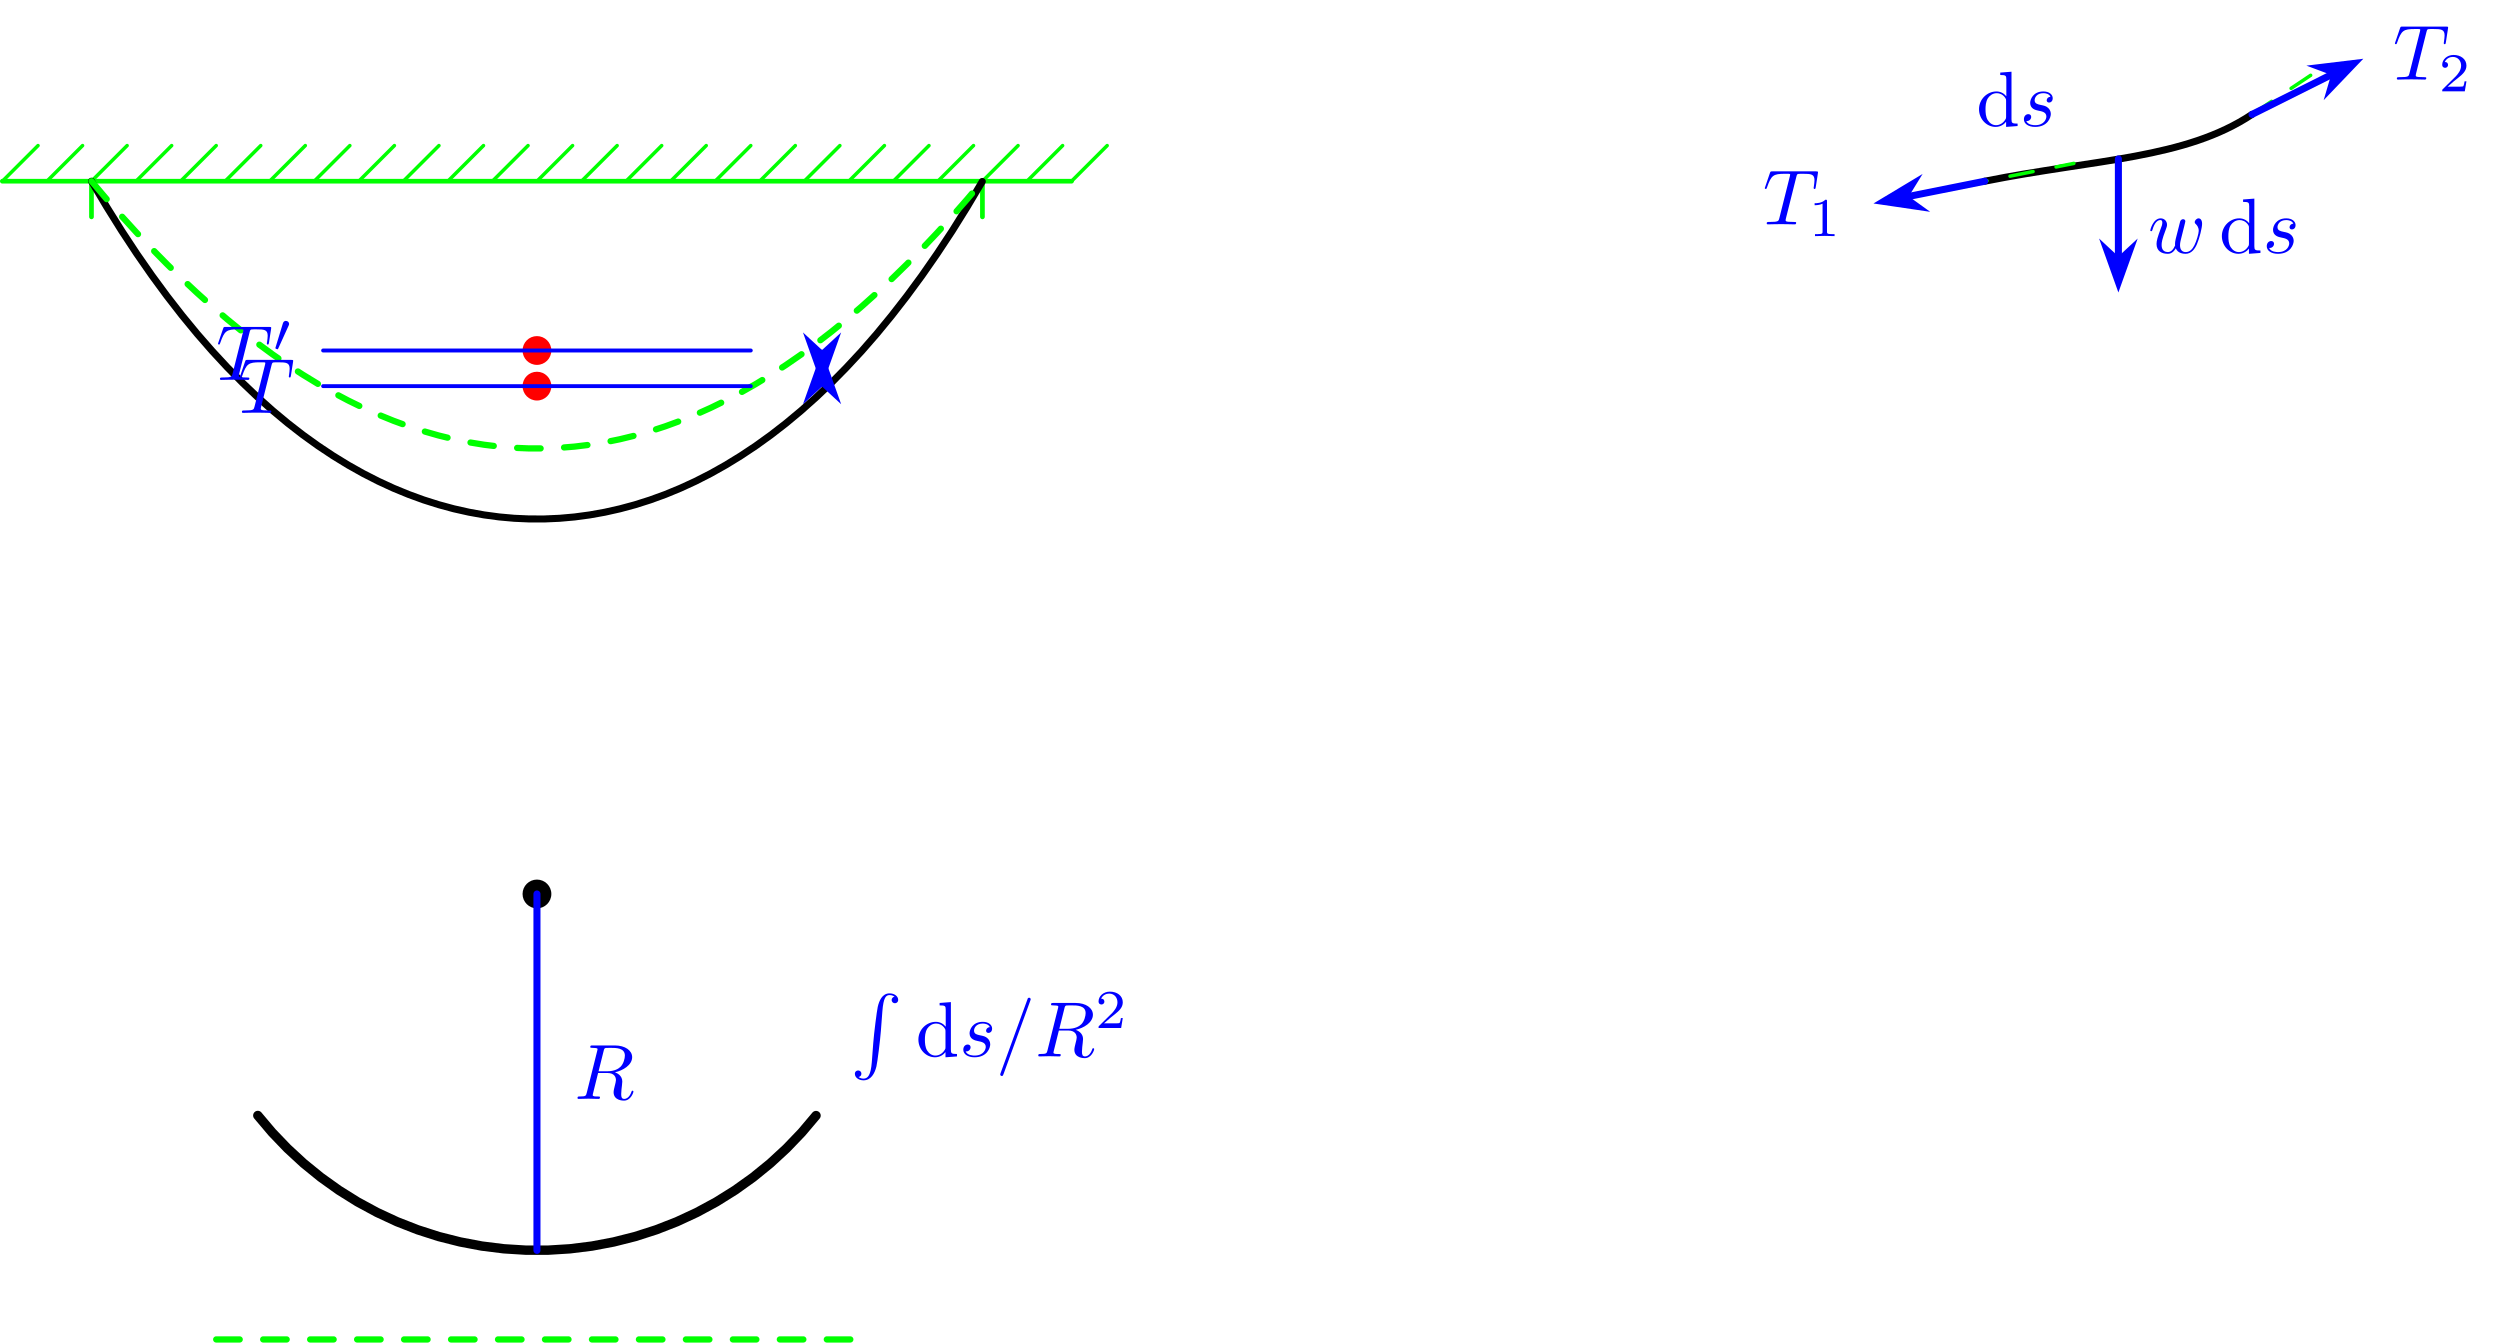
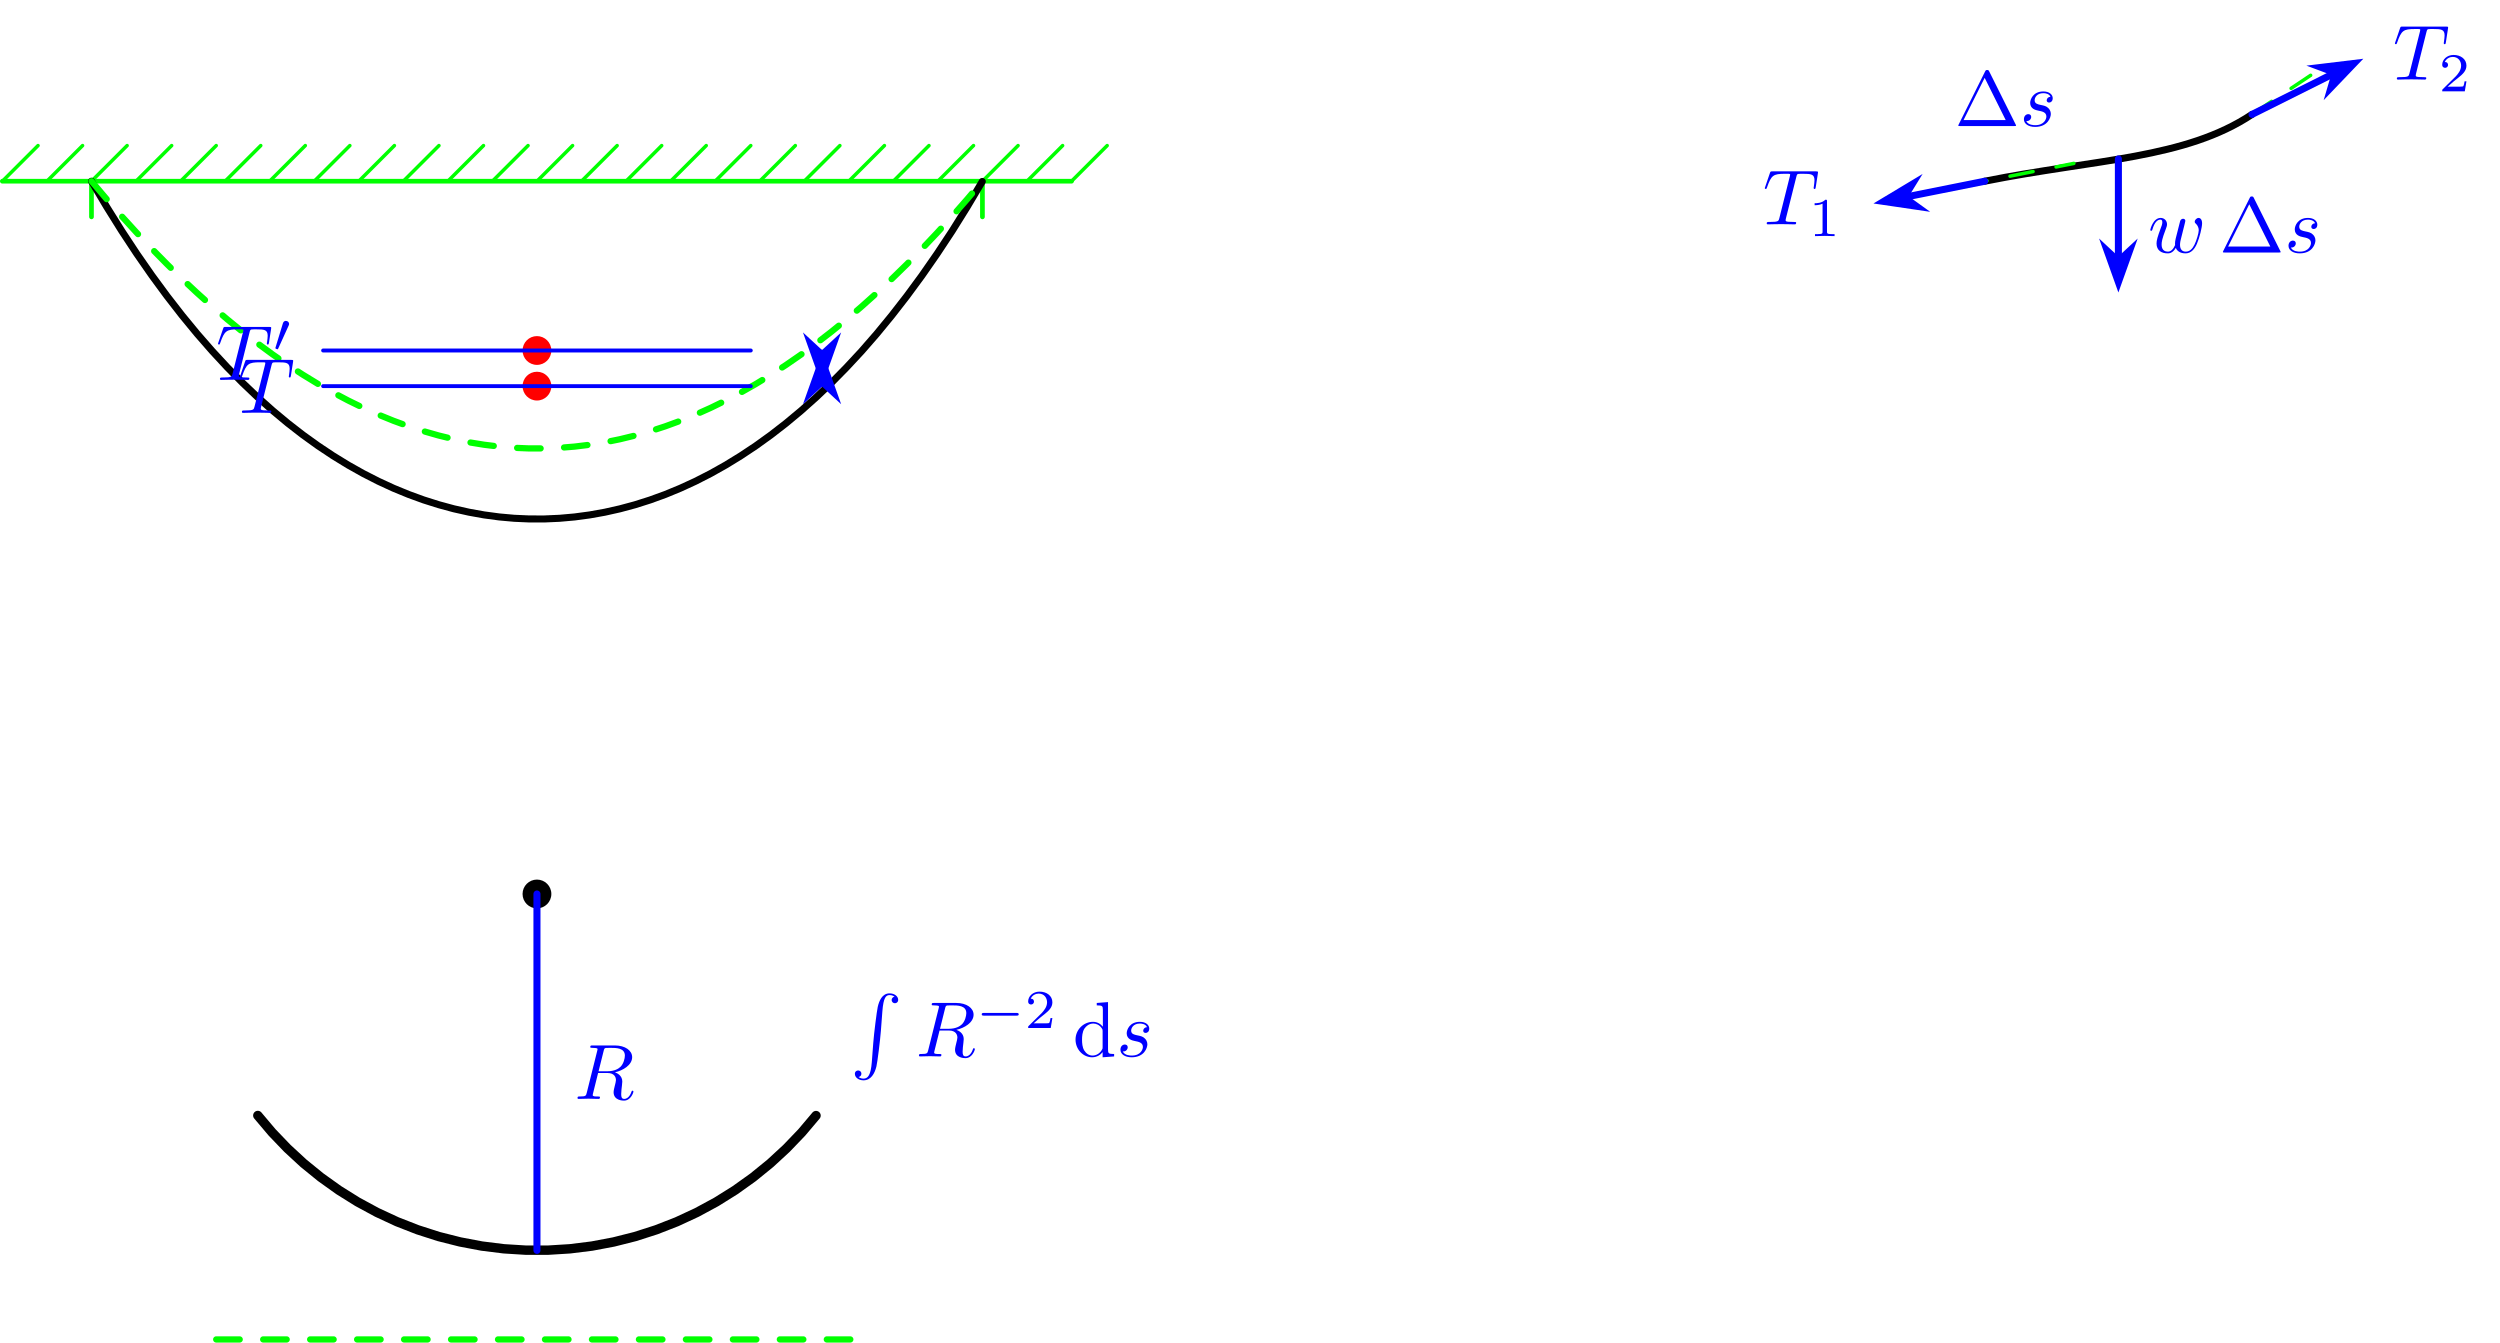
<svg xmlns="http://www.w3.org/2000/svg" xmlns:xlink="http://www.w3.org/1999/xlink" version="1.1" width="429.51pt" height="230.66pt" viewBox="-72 -72 318.152 170.862">
  <defs>
+     <path id="t-r51-nosilci-hi-5-g0-0" d="M5.189-1.576C5.3-1.576 5.467-1.576 5.467-1.743C5.467-1.918 5.307-1.918 5.189-1.918H1.032C.921-1.918 .753-1.918 .753-1.75C.753-1.576 .914-1.576 1.032-1.576H5.189Z" />
    <path id="t-r51-nosilci-hi-5-g0-48" d="M2.022-3.292C2.078-3.41 2.085-3.466 2.085-3.515C2.085-3.731 1.89-3.898 1.674-3.898C1.409-3.898 1.325-3.682 1.29-3.571L.37-.551C.363-.537 .335-.446 .335-.439C.335-.356 .551-.286 .607-.286C.656-.286 .663-.3 .711-.404L2.022-3.292Z" />
-     <path id="t-r51-nosilci-hi-5-g1-61" d="M4.374-7.093C4.423-7.223 4.423-7.263 4.423-7.273C4.423-7.382 4.334-7.472 4.224-7.472C4.154-7.472 4.085-7.442 4.055-7.382L.598 2.112C.548 2.242 .548 2.281 .548 2.291C.548 2.401 .638 2.491 .747 2.491C.877 2.491 .907 2.421 .966 2.252L4.374-7.093Z" />
    <path id="t-r51-nosilci-hi-5-g1-82" d="M3.736-6.117C3.796-6.356 3.826-6.456 4.015-6.486C4.105-6.496 4.423-6.496 4.623-6.496C5.33-6.496 6.436-6.496 6.436-5.509C6.436-5.171 6.276-4.483 5.888-4.095C5.629-3.836 5.101-3.517 4.204-3.517H3.088L3.736-6.117ZM5.171-3.387C6.177-3.606 7.362-4.304 7.362-5.31C7.362-6.167 6.466-6.804 5.161-6.804H2.321C2.122-6.804 2.032-6.804 2.032-6.605C2.032-6.496 2.122-6.496 2.311-6.496C2.331-6.496 2.521-6.496 2.69-6.476C2.869-6.456 2.959-6.446 2.959-6.316C2.959-6.276 2.949-6.247 2.919-6.127L1.584-.777C1.484-.389 1.465-.309 .677-.309C.498-.309 .408-.309 .408-.11C.408 0 .528 0 .548 0C.827 0 1.524-.03 1.803-.03S2.79 0 3.068 0C3.148 0 3.268 0 3.268-.199C3.268-.309 3.178-.309 2.989-.309C2.62-.309 2.341-.309 2.341-.488C2.341-.548 2.361-.598 2.371-.658L3.029-3.298H4.214C5.121-3.298 5.3-2.74 5.3-2.391C5.3-2.242 5.22-1.933 5.161-1.704C5.091-1.425 5.001-1.056 5.001-.857C5.001 .219 6.197 .219 6.326 .219C7.173 .219 7.522-.787 7.522-.927C7.522-1.046 7.412-1.046 7.402-1.046C7.313-1.046 7.293-.976 7.273-.907C7.024-.169 6.595 0 6.366 0C6.037 0 5.968-.219 5.968-.608C5.968-.917 6.027-1.425 6.067-1.743C6.087-1.883 6.107-2.072 6.107-2.212C6.107-2.979 5.44-3.288 5.171-3.387Z" />
    <path id="t-r51-nosilci-hi-5-g1-84" d="M4.254-6.047C4.324-6.326 4.364-6.386 4.483-6.416C4.573-6.436 4.902-6.436 5.111-6.436C6.117-6.436 6.565-6.396 6.565-5.619C6.565-5.469 6.526-5.081 6.486-4.822C6.476-4.782 6.456-4.663 6.456-4.633C6.456-4.573 6.486-4.503 6.575-4.503C6.685-4.503 6.705-4.583 6.725-4.732L6.994-6.466C7.004-6.506 7.014-6.605 7.014-6.635C7.014-6.745 6.914-6.745 6.745-6.745H1.215C.976-6.745 .966-6.735 .897-6.545L.299-4.792C.289-4.772 .239-4.633 .239-4.613C.239-4.553 .289-4.503 .359-4.503C.458-4.503 .468-4.553 .528-4.712C1.066-6.257 1.325-6.436 2.8-6.436H3.188C3.467-6.436 3.467-6.396 3.467-6.316C3.467-6.257 3.437-6.137 3.427-6.107L2.092-.787C2.002-.418 1.973-.309 .907-.309C.548-.309 .488-.309 .488-.12C.488 0 .598 0 .658 0C.927 0 1.205-.02 1.474-.02C1.753-.02 2.042-.03 2.321-.03S2.879-.02 3.148-.02C3.437-.02 3.736 0 4.015 0C4.115 0 4.234 0 4.234-.199C4.234-.309 4.154-.309 3.895-.309C3.646-.309 3.517-.309 3.258-.329C2.969-.359 2.889-.389 2.889-.548C2.889-.558 2.889-.608 2.929-.757L4.254-6.047Z" />
    <path id="t-r51-nosilci-hi-5-g1-115" d="M3.895-3.726C3.616-3.716 3.417-3.497 3.417-3.278C3.417-3.138 3.507-2.989 3.726-2.989S4.184-3.158 4.184-3.547C4.184-3.995 3.756-4.403 2.999-4.403C1.684-4.403 1.315-3.387 1.315-2.949C1.315-2.172 2.052-2.022 2.341-1.963C2.859-1.863 3.377-1.753 3.377-1.205C3.377-.946 3.148-.11 1.953-.11C1.813-.11 1.046-.11 .817-.638C1.196-.588 1.445-.887 1.445-1.166C1.445-1.395 1.285-1.514 1.076-1.514C.817-1.514 .518-1.305 .518-.857C.518-.289 1.086 .11 1.943 .11C3.557 .11 3.945-1.096 3.945-1.544C3.945-1.903 3.756-2.152 3.636-2.271C3.367-2.55 3.078-2.6 2.64-2.69C2.281-2.77 1.883-2.839 1.883-3.288C1.883-3.577 2.122-4.184 2.999-4.184C3.248-4.184 3.746-4.115 3.895-3.726Z" />
    <path id="t-r51-nosilci-hi-5-g1-119" d="M4.603-3.377C4.653-3.597 4.752-3.965 4.752-4.025C4.752-4.204 4.613-4.294 4.463-4.294C4.344-4.294 4.164-4.214 4.095-4.015C4.065-3.945 3.597-2.042 3.527-1.783C3.457-1.484 3.437-1.305 3.437-1.126C3.437-1.016 3.437-.996 3.447-.946C3.218-.418 2.919-.11 2.531-.11C1.733-.11 1.733-.847 1.733-1.016C1.733-1.335 1.783-1.724 2.252-2.949C2.361-3.248 2.421-3.387 2.421-3.587C2.421-4.035 2.092-4.403 1.604-4.403C.658-4.403 .289-2.959 .289-2.869C.289-2.77 .389-2.77 .408-2.77C.508-2.77 .518-2.79 .568-2.949C.837-3.875 1.225-4.184 1.574-4.184C1.664-4.184 1.823-4.174 1.823-3.856C1.823-3.606 1.714-3.328 1.644-3.158C1.205-1.983 1.086-1.524 1.086-1.146C1.086-.239 1.753 .11 2.501 .11C2.67 .11 3.138 .11 3.537-.588C3.796 .05 4.483 .11 4.782 .11C5.529 .11 5.968-.518 6.227-1.116C6.565-1.893 6.884-3.228 6.884-3.706C6.884-4.254 6.615-4.403 6.446-4.403C6.197-4.403 5.948-4.144 5.948-3.925C5.948-3.796 6.007-3.736 6.097-3.656C6.207-3.547 6.456-3.288 6.456-2.809C6.456-2.471 6.167-1.494 5.908-.986C5.649-.458 5.3-.11 4.812-.11C4.344-.11 4.075-.408 4.075-.976C4.075-1.255 4.144-1.564 4.184-1.704L4.603-3.377Z" />
+     <path id="t-r51-nosilci-hi-5-g2-1" d="M4.403-6.954C4.334-7.083 4.314-7.133 4.144-7.133S3.955-7.083 3.885-6.954L.518-.199C.468-.11 .468-.09 .468-.08C.468 0 .528 0 .687 0H7.601C7.761 0 7.821 0 7.821-.08C7.821-.09 7.821-.11 7.771-.199L4.403-6.954ZM3.826-6.137L6.506-.757H1.136L3.826-6.137Z" />
    <path id="t-r51-nosilci-hi-5-g2-100" d="M3.786-.548V.11L5.25 0V-.309C4.553-.309 4.473-.379 4.473-.867V-6.914L3.039-6.804V-6.496C3.736-6.496 3.816-6.426 3.816-5.938V-3.786C3.527-4.144 3.098-4.403 2.56-4.403C1.385-4.403 .339-3.427 .339-2.142C.339-.877 1.315 .11 2.451 .11C3.088 .11 3.537-.229 3.786-.548ZM3.786-3.218V-1.176C3.786-.996 3.786-.976 3.676-.807C3.377-.329 2.929-.11 2.501-.11C2.052-.11 1.694-.369 1.455-.747C1.196-1.156 1.166-1.724 1.166-2.132C1.166-2.501 1.186-3.098 1.474-3.547C1.684-3.856 2.062-4.184 2.6-4.184C2.949-4.184 3.367-4.035 3.676-3.587C3.786-3.417 3.786-3.397 3.786-3.218Z" />
    <path id="t-r51-nosilci-hi-5-g3-49" d="M2.336-4.435C2.336-4.624 2.322-4.631 2.127-4.631C1.681-4.191 1.046-4.184 .76-4.184V-3.933C.928-3.933 1.388-3.933 1.771-4.129V-.572C1.771-.342 1.771-.251 1.074-.251H.809V0C.934-.007 1.792-.028 2.05-.028C2.267-.028 3.145-.007 3.299 0V-.251H3.034C2.336-.251 2.336-.342 2.336-.572V-4.435Z" />
    <path id="t-r51-nosilci-hi-5-g3-50" d="M3.522-1.269H3.285C3.264-1.116 3.194-.704 3.103-.635C3.048-.593 2.511-.593 2.413-.593H1.13C1.862-1.241 2.106-1.437 2.525-1.764C3.041-2.176 3.522-2.608 3.522-3.271C3.522-4.115 2.783-4.631 1.89-4.631C1.025-4.631 .439-4.024 .439-3.382C.439-3.027 .739-2.992 .809-2.992C.976-2.992 1.179-3.11 1.179-3.361C1.179-3.487 1.13-3.731 .767-3.731C.983-4.226 1.458-4.38 1.785-4.38C2.483-4.38 2.845-3.836 2.845-3.271C2.845-2.664 2.413-2.183 2.19-1.932L.509-.272C.439-.209 .439-.195 .439 0H3.313L3.522-1.269Z" />
    <path id="t-r51-nosilci-hi-5-g4-82" d="M2.71 8.767C2.58 10.401 2.222 10.849 1.654 10.849C1.524 10.849 1.225 10.819 1.016 10.64C1.305 10.6 1.385 10.371 1.385 10.232C1.385 9.943 1.166 9.813 .976 9.813C.777 9.813 .558 9.943 .558 10.242C.558 10.72 1.056 11.068 1.654 11.068C2.6 11.068 3.078 10.202 3.298 9.305C3.427 8.787 3.786 5.888 3.866 4.782L4.055 2.301C4.194 .468 4.533 .219 4.981 .219C5.081 .219 5.39 .239 5.609 .428C5.32 .468 5.24 .697 5.24 .837C5.24 1.126 5.46 1.255 5.649 1.255C5.848 1.255 6.067 1.126 6.067 .827C6.067 .349 5.569 0 4.971 0C4.025 0 3.636 .966 3.467 1.724C3.347 2.271 2.989 5.081 2.899 6.286L2.71 8.767Z" />
  </defs>
  <g id="t-r51-nosilci-hi-5-page1">
    <g stroke-miterlimit="10" transform="translate(-3.669406,-48.93778)scale(0.996264,-0.996264)">
      <g fill="#000" stroke="#000">
        <g stroke-width="0.4">
          <g stroke-width="0.6">
            <g stroke-linecap="round">
              <g stroke-linejoin="round">
                <g class="del" data-del="veriga">
                  <g fill="#0f0" stroke="#0f0">
                    <g stroke-width="0.45">
                      <path d="M-68.287 0H68.287" fill="none" />
                    </g>
                  </g>
                  <g fill="#0f0" stroke="#0f0">
                    <g stroke-width="0.45">
                      <path d="M-68.287 0L-63.734 4.552" fill="none" />
                    </g>
                  </g>
                  <g fill="#0f0" stroke="#0f0">
                    <g stroke-width="0.45">
                      <path d="M-62.596 0L-58.044 4.552" fill="none" />
                    </g>
                  </g>
                  <g fill="#0f0" stroke="#0f0">
                    <g stroke-width="0.45">
                      <path d="M-56.906 0L-52.353 4.552" fill="none" />
                    </g>
                  </g>
                  <g fill="#0f0" stroke="#0f0">
                    <g stroke-width="0.45">
                      <path d="M-51.215 0L-46.663 4.552" fill="none" />
                    </g>
                  </g>
                  <g fill="#0f0" stroke="#0f0">
                    <g stroke-width="0.45">
                      <path d="M-45.525 0L-40.972 4.552" fill="none" />
                    </g>
                  </g>
                  <g fill="#0f0" stroke="#0f0">
                    <g stroke-width="0.45">
                      <path d="M-39.834 0L-35.282 4.552" fill="none" />
                    </g>
                  </g>
                  <g fill="#0f0" stroke="#0f0">
                    <g stroke-width="0.45">
                      <path d="M-34.143 0L-29.591 4.552" fill="none" />
                    </g>
                  </g>
                  <g fill="#0f0" stroke="#0f0">
                    <g stroke-width="0.45">
                      <path d="M-28.453 0L-23.9 4.552" fill="none" />
                    </g>
                  </g>
                  <g fill="#0f0" stroke="#0f0">
                    <g stroke-width="0.45">
                      <path d="M-22.762 0L-18.21 4.552" fill="none" />
                    </g>
                  </g>
                  <g fill="#0f0" stroke="#0f0">
                    <g stroke-width="0.45">
                      <path d="M-17.072 0L-12.519 4.552" fill="none" />
                    </g>
                  </g>
                  <g fill="#0f0" stroke="#0f0">
                    <g stroke-width="0.45">
                      <path d="M-11.381 0L-6.829 4.552" fill="none" />
                    </g>
                  </g>
                  <g fill="#0f0" stroke="#0f0">
                    <g stroke-width="0.45">
                      <path d="M-5.691 0L-1.138 4.552" fill="none" />
                    </g>
                  </g>
                  <g fill="#0f0" stroke="#0f0">
                    <g stroke-width="0.45">
                      <path d="M0 0L4.552 4.552" fill="none" />
                    </g>
                  </g>
                  <g fill="#0f0" stroke="#0f0">
                    <g stroke-width="0.45">
                      <path d="M5.691 0L10.243 4.552" fill="none" />
                    </g>
                  </g>
                  <g fill="#0f0" stroke="#0f0">
                    <g stroke-width="0.45">
                      <path d="M11.381 0L15.934 4.552" fill="none" />
                    </g>
                  </g>
                  <g fill="#0f0" stroke="#0f0">
                    <g stroke-width="0.45">
                      <path d="M17.072 0L21.624 4.552" fill="none" />
                    </g>
                  </g>
                  <g fill="#0f0" stroke="#0f0">
                    <g stroke-width="0.45">
                      <path d="M22.762 0L27.315 4.552" fill="none" />
                    </g>
                  </g>
                  <g fill="#0f0" stroke="#0f0">
                    <g stroke-width="0.45">
                      <path d="M28.453 0L33.005 4.552" fill="none" />
                    </g>
                  </g>
                  <g fill="#0f0" stroke="#0f0">
                    <g stroke-width="0.45">
                      <path d="M34.143 0L38.696 4.552" fill="none" />
                    </g>
                  </g>
                  <g fill="#0f0" stroke="#0f0">
                    <g stroke-width="0.45">
                      <path d="M39.834 0L44.386 4.552" fill="none" />
                    </g>
                  </g>
                  <g fill="#0f0" stroke="#0f0">
                    <g stroke-width="0.45">
                      <path d="M45.525 0L50.077 4.552" fill="none" />
                    </g>
                  </g>
                  <g fill="#0f0" stroke="#0f0">
                    <g stroke-width="0.45">
                      <path d="M51.215 0L55.767 4.552" fill="none" />
                    </g>
                  </g>
                  <g fill="#0f0" stroke="#0f0">
                    <g stroke-width="0.45">
                      <path d="M56.906 0L61.458 4.552" fill="none" />
                    </g>
                  </g>
                  <g fill="#0f0" stroke="#0f0">
                    <g stroke-width="0.45">
                      <path d="M62.596 0L67.149 4.552" fill="none" />
                    </g>
                  </g>
                  <g fill="#0f0" stroke="#0f0">
                    <g stroke-width="0.45">
                      <path d="M68.287 0L72.839 4.552" fill="none" />
                    </g>
                  </g>
                  <g fill="#0f0" stroke="#0f0">
                    <path d="M-68.287 0H68.287" fill="none" />
                  </g>
                  <g fill="#0f0" stroke="#0f0">
                    <path d="M-56.906 0V-4.552" fill="none" />
                  </g>
                  <g fill="#0f0" stroke="#0f0">
                    <path d="M56.906 0V-4.552" fill="none" />
                  </g>
                  <g stroke-width="0.9">
                    <path d="M-56.906 0L-54.977-3.249L-53.048-6.336L-51.12-9.263L-49.191-12.037L-47.262-14.661L-45.334-17.144L-43.405-19.489L-41.476-21.7L-39.547-23.783L-37.619-25.741L-35.69-27.579L-33.761-29.299L-31.833-30.906L-29.904-32.403L-27.975-33.791L-26.047-35.074L-24.118-36.257L-22.189-37.34L-20.26-38.325L-18.332-39.215L-16.403-40.008L-14.474-40.712L-12.546-41.322L-10.617-41.846L-8.688-42.278L-6.76-42.625L-4.831-42.884L-2.902-43.058L-.974-43.143L.955-43.144L2.884-43.059L4.813-42.887L6.741-42.628L8.67-42.283L10.599-41.85L12.527-41.33L14.456-40.718L16.385-40.017L18.313-39.221L20.242-38.334L22.171-37.349L24.099-36.267L26.028-35.085L27.957-33.803L29.886-32.414L31.814-30.92L33.743-29.314L35.672-27.594L37.6-25.763L39.529-23.801L41.458-21.726L43.386-19.514L45.315-17.164L47.244-14.683L49.172-12.062L51.101-9.288L53.03-6.369L54.959-3.278L56.887-.034" fill="none" />
                  </g>
                </g>
                <g class="del" data-del="drugakrivulja">
                  <g fill="#0f0" stroke="#0f0">
                    <g stroke-dasharray="3.0,3.0" stroke-dashoffset="0.0">
                      <g stroke-width="0.8">
                        <path d="M-56.906 0L-54.977-2.275L-53.048-4.472L-51.12-6.59L-49.191-8.63L-47.262-10.592L-45.334-12.475L-43.405-14.279L-41.476-16.005L-39.547-17.653L-37.619-19.223L-35.69-20.713L-33.761-22.126L-31.833-23.46L-29.904-24.715L-27.975-25.892L-26.047-26.991L-24.118-28.011L-22.189-28.953L-20.26-29.816L-18.332-30.601L-16.403-31.307L-14.474-31.935L-12.546-32.485L-10.617-32.956L-8.688-33.348L-6.76-33.662L-4.831-33.898L-2.902-34.055L-.974-34.134L.955-34.134L2.884-34.057L4.813-33.9L6.741-33.665L8.67-33.352L10.599-32.96L12.527-32.489L14.456-31.941L16.385-31.313L18.313-30.608L20.242-29.824L22.171-28.961L24.099-28.02L26.028-27.001L27.957-25.903L29.886-24.727L31.814-23.472L33.743-22.139L35.672-20.727L37.6-19.237L39.529-17.669L41.458-16.022L43.386-14.296L45.315-12.492L47.244-10.61L49.172-8.649L51.101-6.61L53.03-4.493L54.959-2.296L56.887-.022" fill="none" />
                      </g>
                    </g>
                  </g>
                </g>
                <g class="del" data-del="tezisce">
                  <g fill="#f00" stroke="#f00">
                    <g fill="#f00" stroke="#f00">
                      <path d="M1.839-26.176C1.839-25.161 1.015-24.338 0-24.338S-1.839-25.161-1.839-26.176S-1.015-28.015 0-28.015S1.839-27.192 1.839-26.176ZM0-26.176" stroke="none" />
                    </g>
                    <g transform="translate(0.0,-26.17647)">
                      <g stroke="none" transform="scale(-1.00375,1.00375)translate(-3.669406,-48.93778)scale(-1,-1)">
                        <g fill="#f00">
                          <g stroke="none" />
                        </g>
                      </g>
                    </g>
                  </g>
                  <g fill="#00f" stroke="#00f">
                    <g stroke-width="0.5">
                      <path d="M-27.315-26.176H27.315" fill="none" />
                    </g>
                  </g>
                  <g fill="#00f" stroke="#00f">
                    <g fill="#00f" stroke="#00f">
</g>
                    <g transform="translate(-38.18028,-29.59312)">
                      <g stroke="none" transform="scale(-1.00375,1.00375)translate(-3.669406,-48.93778)scale(-1,-1)">
                        <g fill="#00f">
                          <g stroke="none">
                            <g fill="#00f">
                              <use x="-3.669" y="-48.938" xlink:href="#t-r51-nosilci-hi-5-g1-84" />
                            </g>
                          </g>
                        </g>
                      </g>
                    </g>
                  </g>
                </g>
                <g class="del" data-del="tezisce2">
                  <g fill="#f00" stroke="#f00">
                    <g fill="#f00" stroke="#f00">
                      <path d="M1.839-21.624C1.839-20.609 1.015-19.785 0-19.785S-1.839-20.609-1.839-21.624C-1.839-22.64-1.015-23.463 0-23.463S1.839-22.64 1.839-21.624ZM0-21.624" stroke="none" />
                    </g>
                    <g transform="translate(0.0,-21.62408)">
                      <g stroke="none" transform="scale(-1.00375,1.00375)translate(-3.669406,-48.93778)scale(-1,-1)">
                        <g fill="#f00">
                          <g stroke="none" />
                        </g>
                      </g>
                    </g>
                  </g>
                  <g fill="#00f" stroke="#00f">
                    <g stroke-width="0.5">
                      <path d="M-27.315-21.624H27.315" fill="none" />
                    </g>
                  </g>
                  <g fill="#00f" stroke="#00f">
                    <g fill="#00f" stroke="#00f">
</g>
                    <g transform="translate(-40.98586,-25.383)">
                      <g stroke="none" transform="scale(-1.00375,1.00375)translate(-3.669406,-48.93778)scale(-1,-1)">
                        <g fill="#00f">
                          <g stroke="none">
                            <g fill="#00f">
                              <use x="-3.669" y="-48.938" xlink:href="#t-r51-nosilci-hi-5-g1-84" />
                              <use x="3.536" y="-52.553" xlink:href="#t-r51-nosilci-hi-5-g0-48" />
                            </g>
                          </g>
                        </g>
                      </g>
                    </g>
                  </g>
                  <g fill="#00f" stroke="#00f">
                    <g stroke-width="0.5">
                      <path d="M36.42-21.781V-26.019" fill="none" />
                      <g transform="matrix(0.0,-1.0,1.0,0.0,36.41977,-19.34782)">
                        <g stroke-dasharray="none" stroke-dashoffset="0.0">
                          <g stroke-linejoin="miter">
                            <path d="M6.08 0L.838 1.864L2.559 0L.838-1.864Z" />
                          </g>
                        </g>
                      </g>
                      <g transform="matrix(0.0,1.0,-1.0,0.0,36.41977,-28.45273)">
                        <g stroke-dasharray="none" stroke-dashoffset="0.0">
                          <g stroke-linejoin="miter">
                            <path d="M6.08 0L.838 1.864L2.559 0L.838-1.864Z" />
                          </g>
                        </g>
                      </g>
                    </g>
                  </g>
                </g>
                <g class="del" data-del="element">
                  <g stroke-width="0.9">
                    <path d="M184.943 0C199.169 2.845 210.55 2.845 219.086 8.536" fill="none" />
                  </g>
                  <g fill="#0f0" stroke="#0f0">
                    <g stroke-dasharray="3.0,3.0" stroke-dashoffset="0.0">
                      <g stroke-width="0.45">
                        <path d="M176.407-1.707L196.324 2.276" fill="none" />
                      </g>
                    </g>
                  </g>
                  <g fill="#0f0" stroke="#0f0">
                    <g stroke-dasharray="3.0,3.0" stroke-dashoffset="0.0">
                      <g stroke-width="0.45">
                        <path d="M219.086 8.536L227.622 14.226" fill="none" />
                      </g>
                    </g>
                  </g>
                  <g fill="#00f" stroke="#00f">
                    <g fill="#00f" stroke="#00f">
</g>
-                     <g transform="translate(183.8704,7.04716)">
+                     <g transform="translate(181.0926,7.04716)">
                      <g stroke="none" transform="scale(-1.00375,1.00375)translate(-3.669406,-48.93778)scale(-1,-1)">
                        <g fill="#00f">
                          <g stroke="none">
                            <g fill="#00f">
-                               <use x="-3.669" y="-48.938" xlink:href="#t-r51-nosilci-hi-5-g2-100" />
-                               <use x="1.865" y="-48.938" xlink:href="#t-r51-nosilci-hi-5-g1-115" />
+                               <use x="-3.669" y="-48.938" xlink:href="#t-r51-nosilci-hi-5-g2-1" />
+                               <use x="4.633" y="-48.938" xlink:href="#t-r51-nosilci-hi-5-g1-115" />
                            </g>
                          </g>
                        </g>
                      </g>
                    </g>
                  </g>
                </g>
                <g class="del" data-del="sile">
                  <g fill="#00f" stroke="#00f">
                    <g stroke-width="0.9">
                      <path d="M184.943 0L174.858-2.017" fill="none" />
                      <g transform="matrix(-0.98053,-0.1961,0.1961,-0.98053,177.4121,-1.50632)">
                        <g stroke-dasharray="none" stroke-dashoffset="0.0">
                          <g stroke-linejoin="miter">
                            <path d="M5.481 0L1.508 1.421L2.83 0L1.508-1.421Z" />
                          </g>
                        </g>
                      </g>
                      <g fill="#00f" stroke="#00f">
                        <g fill="#00f" stroke="#00f">
</g>
                        <g transform="translate(156.6036,-5.51212)">
                          <g stroke="none" transform="scale(-1.00375,1.00375)translate(-3.669406,-48.93778)scale(-1,-1)">
                            <g fill="#00f">
                              <g stroke="none">
                                <g fill="#00f">
                                  <use x="-3.669" y="-48.938" xlink:href="#t-r51-nosilci-hi-5-g1-84" />
                                  <use x="2.153" y="-47.443" xlink:href="#t-r51-nosilci-hi-5-g3-49" />
                                </g>
                              </g>
                            </g>
                          </g>
                        </g>
                      </g>
                    </g>
                  </g>
                  <g fill="#00f" stroke="#00f">
                    <g stroke-width="0.9">
                      <path d="M219.086 8.536L229.535 13.76" fill="none" />
                      <g transform="matrix(0.89436,0.44717,-0.44717,0.89436,227.2051,12.5955)">
                        <g stroke-dasharray="none" stroke-dashoffset="0.0">
                          <g stroke-linejoin="miter">
                            <path d="M5.481 0L1.508 1.421L2.83 0L1.508-1.421Z" />
                          </g>
                        </g>
                      </g>
                      <g fill="#00f" stroke="#00f">
                        <g fill="#00f" stroke="#00f">
</g>
                        <g transform="translate(237.0954,12.98242)">
                          <g stroke="none" transform="scale(-1.00375,1.00375)translate(-3.669406,-48.93778)scale(-1,-1)">
                            <g fill="#00f">
                              <g stroke="none">
                                <g fill="#00f">
                                  <use x="-3.669" y="-48.938" xlink:href="#t-r51-nosilci-hi-5-g1-84" />
                                  <use x="2.153" y="-47.443" xlink:href="#t-r51-nosilci-hi-5-g3-50" />
                                </g>
                              </g>
                            </g>
                          </g>
                        </g>
                      </g>
                    </g>
                  </g>
                  <g fill="#00f" stroke="#00f">
                    <g stroke-width="0.9">
                      <path d="M202.015 2.845V-10.003" fill="none" />
                      <g transform="matrix(0.0,-1.0,1.0,0.0,202.0146,-7.39772)">
                        <g stroke-dasharray="none" stroke-dashoffset="0.0">
                          <g stroke-linejoin="miter">
                            <path d="M5.481 0L1.508 1.421L2.83 0L1.508-1.421Z" />
                          </g>
                        </g>
                      </g>
                      <g fill="#00f" stroke="#00f">
                        <g fill="#00f" stroke="#00f">
</g>
-                         <g transform="translate(205.7976,-9.16267)">
+                         <g transform="translate(205.7976,-9.10712)">
                          <g stroke="none" transform="scale(-1.00375,1.00375)translate(-3.669406,-48.93778)scale(-1,-1)">
                            <g fill="#00f">
                              <g stroke="none">
                                <g fill="#00f">
                                  <use x="-3.669" y="-48.938" xlink:href="#t-r51-nosilci-hi-5-g1-119" />
-                                   <use x="5.392" y="-48.938" xlink:href="#t-r51-nosilci-hi-5-g2-100" />
-                                   <use x="10.926" y="-48.938" xlink:href="#t-r51-nosilci-hi-5-g1-115" />
+                                   <use x="5.392" y="-48.938" xlink:href="#t-r51-nosilci-hi-5-g2-1" />
+                                   <use x="13.694" y="-48.938" xlink:href="#t-r51-nosilci-hi-5-g1-115" />
                                </g>
                              </g>
                            </g>
                          </g>
                        </g>
                      </g>
                    </g>
                  </g>
                </g>
                <g class="del" data-del="palica">
                  <g stroke-width="1.2">
                    <path d="M-35.658-119.345L-33.835-121.504L-31.881-123.542L-29.805-125.458L-27.613-127.24L-25.315-128.883L-22.921-130.38L-20.437-131.725L-17.875-132.915L-15.244-133.943L-12.555-134.807L-9.817-135.499L-7.041-136.024L-4.237-136.373L-1.418-136.549L1.404-136.55L4.223-136.375L7.026-136.026L9.802-135.503L12.54-134.811L15.231-133.948L17.862-132.921L20.423-131.732L22.908-130.387L25.303-128.89L27.602-127.249L29.794-125.468L31.871-123.553L33.826-121.515L35.649-119.357" fill="none" />
                  </g>
                  <g fill="#0f0" stroke="#0f0">
                    <g stroke-dasharray="3.0,3.0" stroke-dashoffset="0.0">
                      <g stroke-width="0.8">
                        <path d="M-40.972-147.954H40.972" fill="none" />
                      </g>
                    </g>
                  </g>
                </g>
                <g class="del" data-del="polmer">
                  <path d="M1.839-91.049C1.839-90.033 1.015-89.21 0-89.21S-1.839-90.033-1.839-91.049S-1.015-92.887 0-92.887S1.839-92.064 1.839-91.049ZM0-91.049" stroke="none" />
                  <g transform="translate(0.0,-91.04869)">
                    <g stroke="none" transform="scale(-1.00375,1.00375)translate(-3.669406,-48.93778)scale(-1,-1)">
                      <g fill="#000">
                        <g stroke="none" />
                      </g>
                    </g>
                  </g>
                  <g fill="#00f" stroke="#00f">
                    <g stroke-width="0.9">
                      <path d="M0-91.049V-136.573" fill="none" />
                    </g>
                  </g>
                  <g fill="#00f" stroke="#00f">
                    <g fill="#00f" stroke="#00f">
</g>
                    <g transform="translate(4.77115,-117.2276)">
                      <g stroke="none" transform="scale(-1.00375,1.00375)translate(-3.669406,-48.93778)scale(-1,-1)">
                        <g fill="#00f">
                          <g stroke="none">
                            <g fill="#00f">
                              <use x="-3.669" y="-48.938" xlink:href="#t-r51-nosilci-hi-5-g1-82" />
                            </g>
                          </g>
                        </g>
                      </g>
                    </g>
                  </g>
                  <g fill="#00f" stroke="#00f">
                    <g fill="#00f" stroke="#00f">
</g>
                    <g transform="translate(40.05275,-111.8008)">
                      <g stroke="none" transform="scale(-1.00375,1.00375)translate(-3.669406,-48.93778)scale(-1,-1)">
                        <g fill="#00f">
                          <g stroke="none">
                            <g fill="#00f">
                              <use x="-3.669" y="-56.963" xlink:href="#t-r51-nosilci-hi-5-g4-82" />
-                               <use x="4.633" y="-48.938" xlink:href="#t-r51-nosilci-hi-5-g2-100" />
-                               <use x="10.168" y="-48.938" xlink:href="#t-r51-nosilci-hi-5-g1-115" />
-                               <use x="14.838" y="-48.938" xlink:href="#t-r51-nosilci-hi-5-g1-61" />
-                               <use x="19.819" y="-48.938" xlink:href="#t-r51-nosilci-hi-5-g1-82" />
-                               <use x="27.46" y="-52.553" xlink:href="#t-r51-nosilci-hi-5-g3-50" />
+                               <use x="4.633" y="-48.938" xlink:href="#t-r51-nosilci-hi-5-g1-82" />
+                               <use x="12.274" y="-52.553" xlink:href="#t-r51-nosilci-hi-5-g0-0" />
+                               <use x="18.501" y="-52.553" xlink:href="#t-r51-nosilci-hi-5-g3-50" />
+                               <use x="24.631" y="-48.938" xlink:href="#t-r51-nosilci-hi-5-g2-100" />
+                               <use x="30.166" y="-48.938" xlink:href="#t-r51-nosilci-hi-5-g1-115" />
                            </g>
                          </g>
                        </g>
                      </g>
                    </g>
                  </g>
                </g>
              </g>
            </g>
          </g>
        </g>
      </g>
    </g>
  </g>
</svg>
